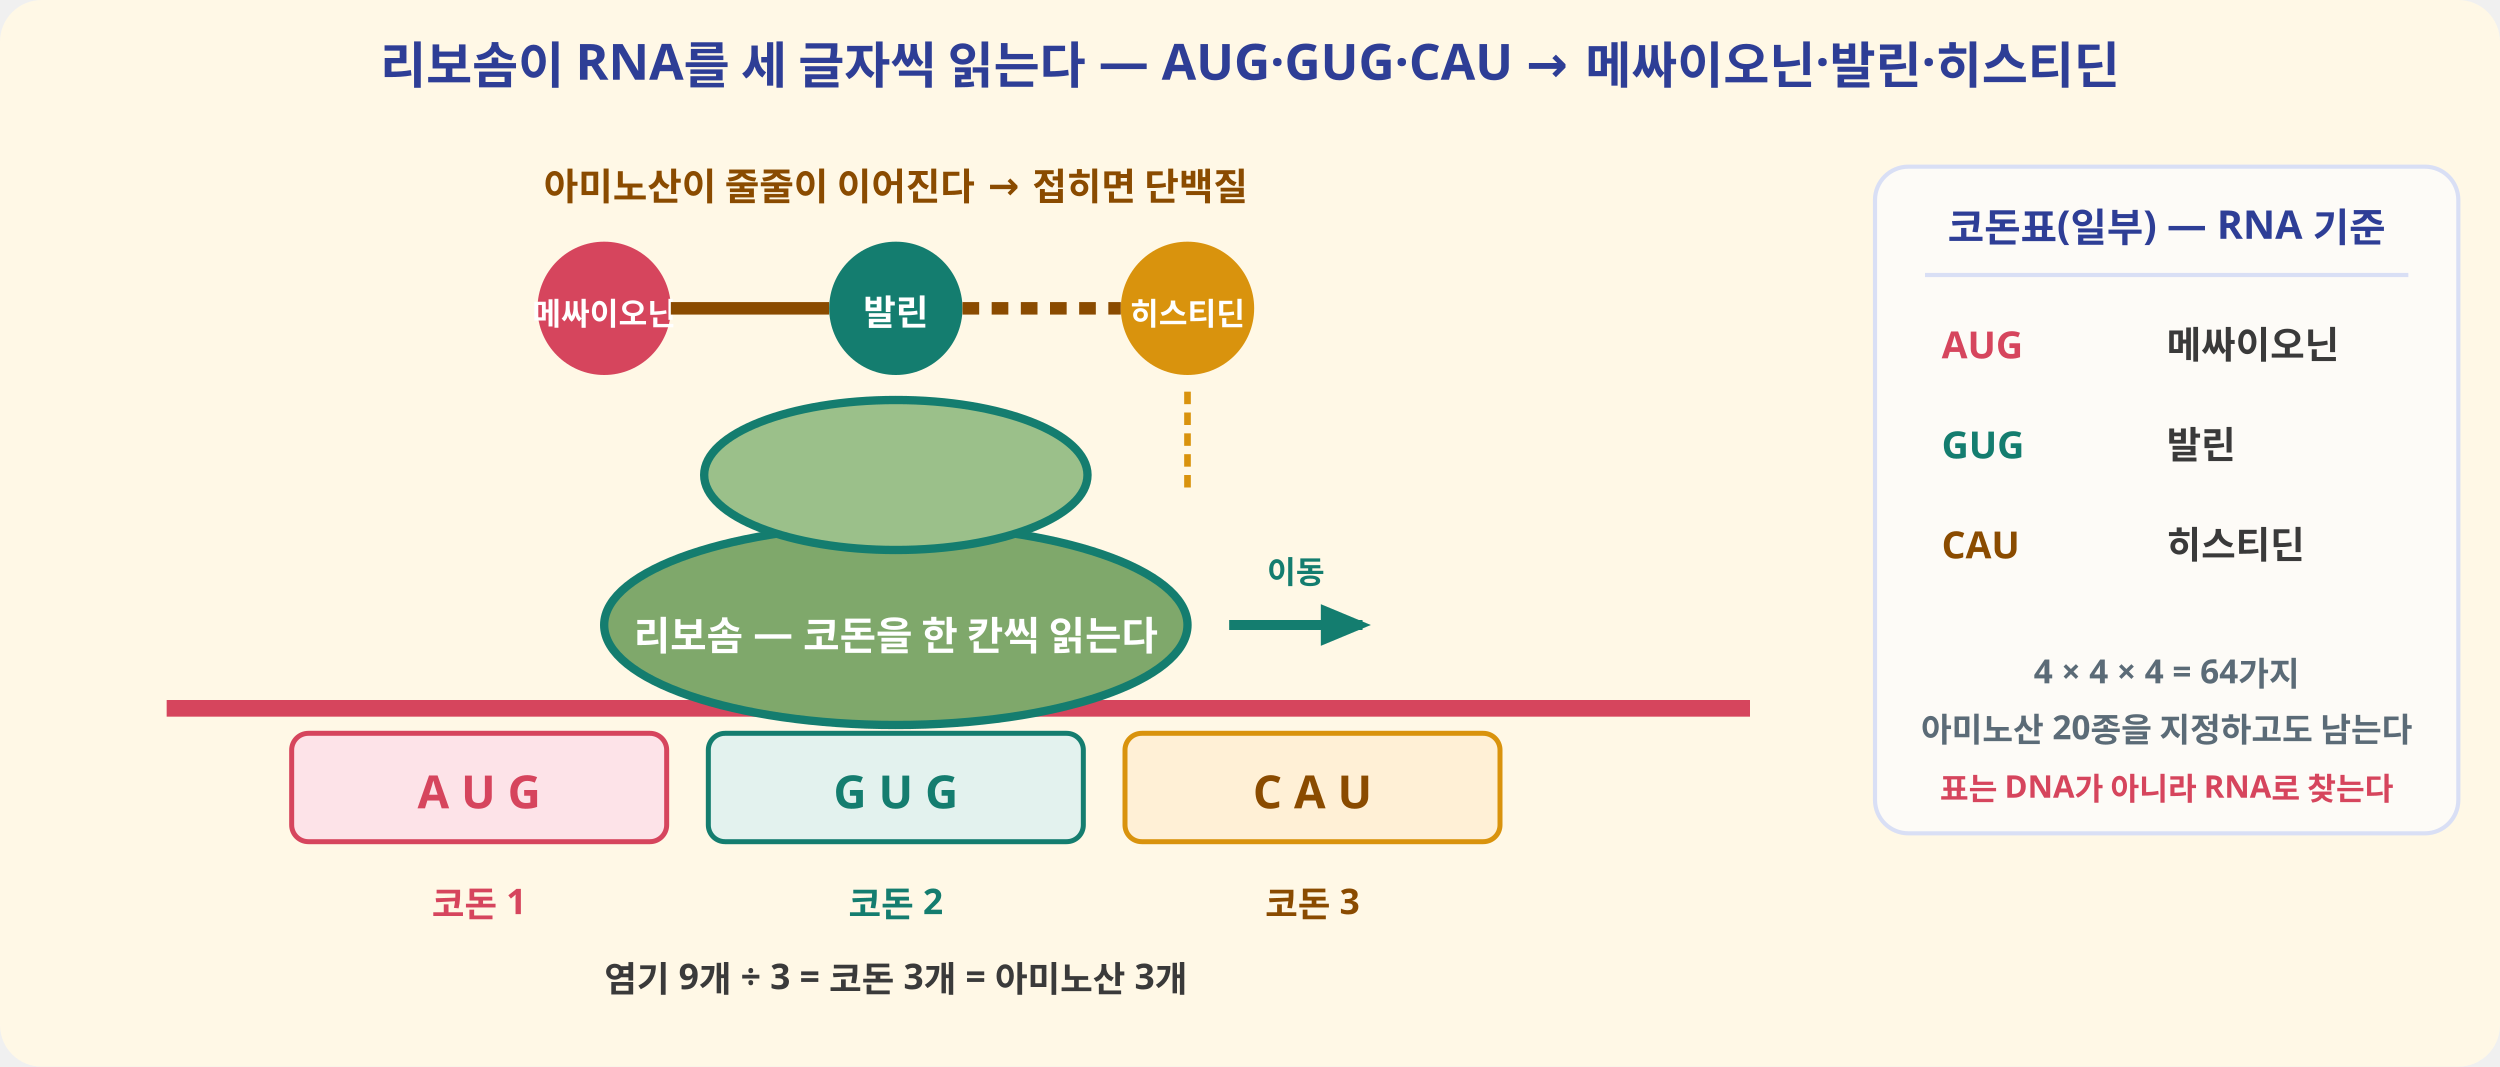
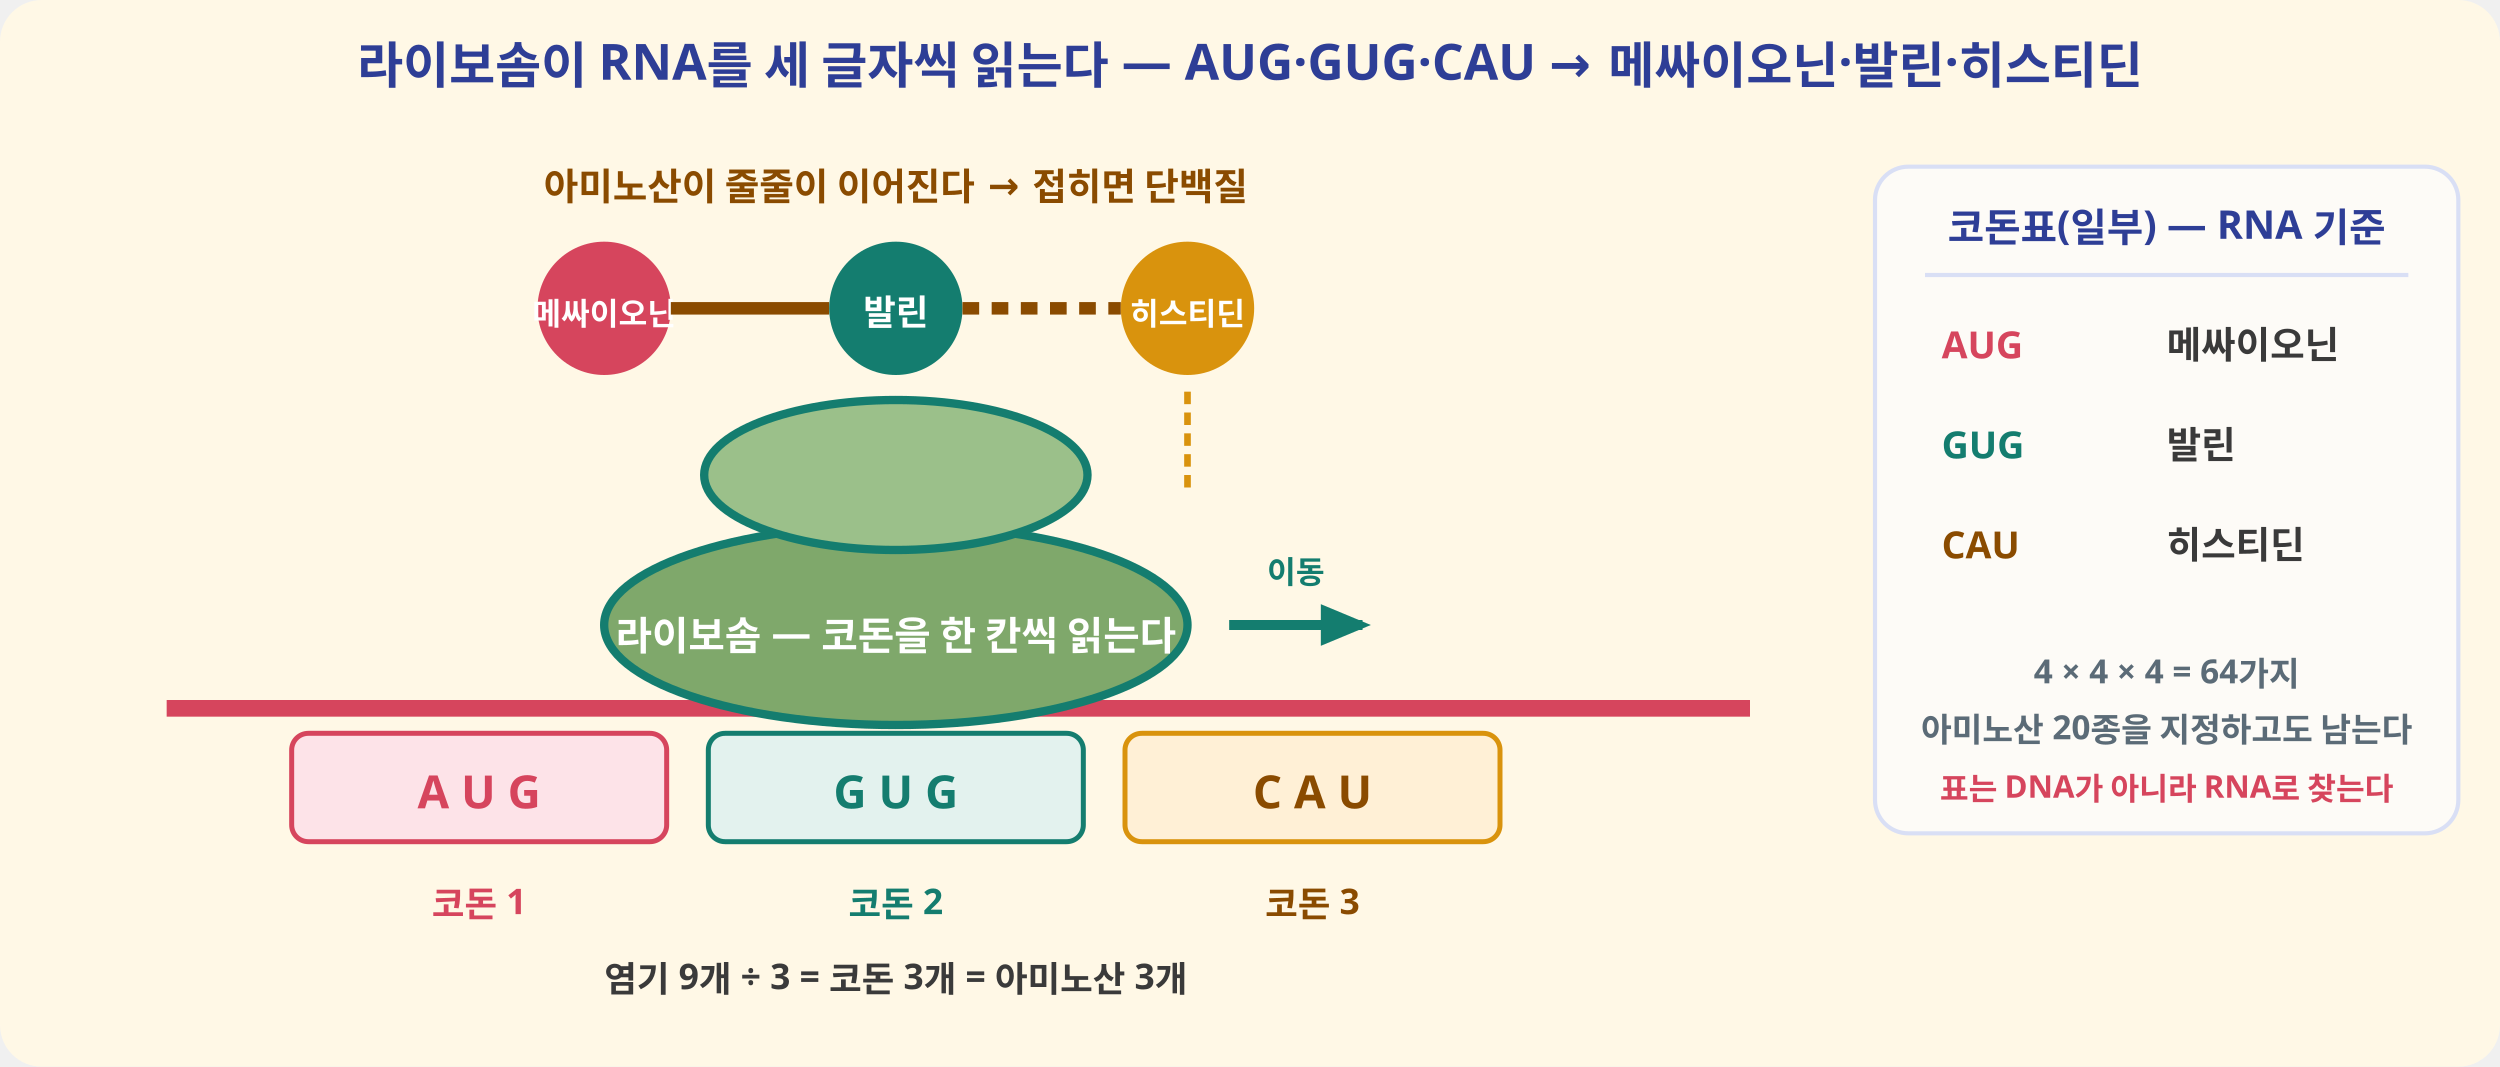
<svg width="600" height="256" viewBox="0 0 600 256" font-family="PC Sans">
  <defs>
    <marker id="arrG-1306-04" markerUnits="userSpaceOnUse" markerWidth="12" markerHeight="10" refX="10" refY="5" orient="auto">
      <path d="M0,0 L12,5 L0,10 Z" fill="#147D6F" />
    </marker>
  </defs>
  <rect width="600" height="256" rx="10" fill="#FFF8E6" />
-   <text x="300" y="20" text-anchor="middle" font-size="12" font-weight="900" fill="#2E3E96">리보솜이 RNA를 세 글자씩 읽는다 — AUG·GUG·CAU → 메싸이오닌·발린·히스티딘</text>
+   <text x="300" y="20" text-anchor="middle" font-size="12" font-weight="900" fill="#2E3E96">라이보솜이 RNA를 세 글자씩 읽는다 — AUG·GUG·CAU → 메싸이오닌·발린·히스티딘</text>
  <g transform="translate(40,0)">
    <path d="M0,170 H380" stroke="#D6455D" stroke-width="4" />
    <g font-size="11" font-weight="900" text-anchor="middle">
      <rect x="30" y="176" width="90" height="26" rx="4" fill="#FDE3E8" stroke="#D6455D" stroke-width="1.2" />
      <text x="75" y="194" fill="#D6455D">A U G</text>
      <rect x="130" y="176" width="90" height="26" rx="4" fill="#E3F2EE" stroke="#147D6F" stroke-width="1.2" />
      <text x="175" y="194" fill="#147D6F">G U G</text>
      <rect x="230" y="176" width="90" height="26" rx="4" fill="#FFF0D6" stroke="#D9930D" stroke-width="1.2" />
      <text x="275" y="194" fill="#8A4B00">C A U</text>
    </g>
    <text x="75" y="220" text-anchor="middle" font-size="8.5" font-weight="900" fill="#D6455D">코돈 1</text>
    <text x="175" y="220" text-anchor="middle" font-size="8.5" font-weight="900" fill="#147D6F">코돈 2</text>
    <text x="275" y="220" text-anchor="middle" font-size="8.5" font-weight="900" fill="#8A4B00">코돈 3</text>
    <text x="175" y="238" text-anchor="middle" font-size="8.5" font-weight="800" fill="#3A3A3A">염기 9개 ÷ 3 = 코돈 3개 = 아미노산 3개</text>
    <g transform="translate(175,140)">
      <ellipse cx="0" cy="10" rx="70" ry="24" fill="#7FA86B" stroke="#147D6F" stroke-width="2" />
      <ellipse cx="0" cy="-26" rx="46" ry="18" fill="#9BC08A" stroke="#147D6F" stroke-width="2" />
-       <text x="0" y="16" text-anchor="middle" font-size="9.5" font-weight="900" fill="#FFF">리보솜 — 코돈을 한 칸씩 읽는다</text>
+       <text x="0" y="16" text-anchor="middle" font-size="9.5" font-weight="900" fill="#FFF">라이보솜 — 코돈을 한 칸씩 읽는다</text>
      <path d="M80,10 H112" stroke="#147D6F" stroke-width="2.4" fill="none" marker-end="url(#arrG-1306-04)" />
      <text x="96" y="0" text-anchor="middle" font-size="7.5" font-weight="800" fill="#147D6F">이동</text>
    </g>
    <g transform="translate(175,74)">
      <circle cx="-70" cy="0" r="16" fill="#D6455D" />
      <text x="-70" y="4" text-anchor="middle" font-size="7.5" font-weight="900" fill="#FFF">메싸이오닌</text>
      <path d="M-54,0 H-16" stroke="#8A4B00" stroke-width="3" />
      <circle cx="0" cy="0" r="16" fill="#147D6F" />
      <text x="0" y="4" text-anchor="middle" font-size="8.5" font-weight="900" fill="#FFF">발린</text>
      <path d="M16,0 H54" stroke="#8A4B00" stroke-width="3" stroke-dasharray="4 3" />
      <circle cx="70" cy="0" r="16" fill="#D9930D" />
      <text x="70" y="4" text-anchor="middle" font-size="7.5" font-weight="900" fill="#FFF">히스티딘</text>
      <text x="0" y="-26" text-anchor="middle" font-size="9" font-weight="900" fill="#8A4B00">아미노산이 줄줄이 이어진다 → 접히면 단백질</text>
      <path d="M70,20 V44" stroke="#D9930D" stroke-width="1.6" stroke-dasharray="3 2" fill="none" />
    </g>
  </g>
  <g transform="translate(450,40)">
    <rect width="140" height="160" rx="8" fill="#FDFBF7" stroke="#D9DFF5" />
    <text x="70" y="18" text-anchor="middle" font-size="9.5" font-weight="900" fill="#2E3E96">코돈표(일부) — RNA 기준</text>
    <line x1="12" y1="26" x2="128" y2="26" stroke="#D9DFF5" />
    <g font-size="9" font-weight="800">
      <text x="16" y="46" fill="#D6455D">AUG</text>
      <text x="70" y="46" fill="#3A3A3A">메싸이오닌</text>
      <text x="16" y="70" fill="#147D6F">GUG</text>
      <text x="70" y="70" fill="#3A3A3A">발린</text>
      <text x="16" y="94" fill="#8A4B00">CAU</text>
      <text x="70" y="94" fill="#3A3A3A">히스티딘</text>
    </g>
    <text x="70" y="124" text-anchor="middle" font-size="8" font-weight="800" fill="#5B6B77">4 × 4 × 4 = 64가지</text>
    <text x="70" y="138" text-anchor="middle" font-size="8" font-weight="800" fill="#5B6B77">아미노산 20종을 지정하고도 남는다</text>
    <text x="70" y="152" text-anchor="middle" font-size="7.5" font-weight="700" fill="#D6455D">표는 DNA가 아니라 RNA로 찾는다</text>
  </g>
</svg>
